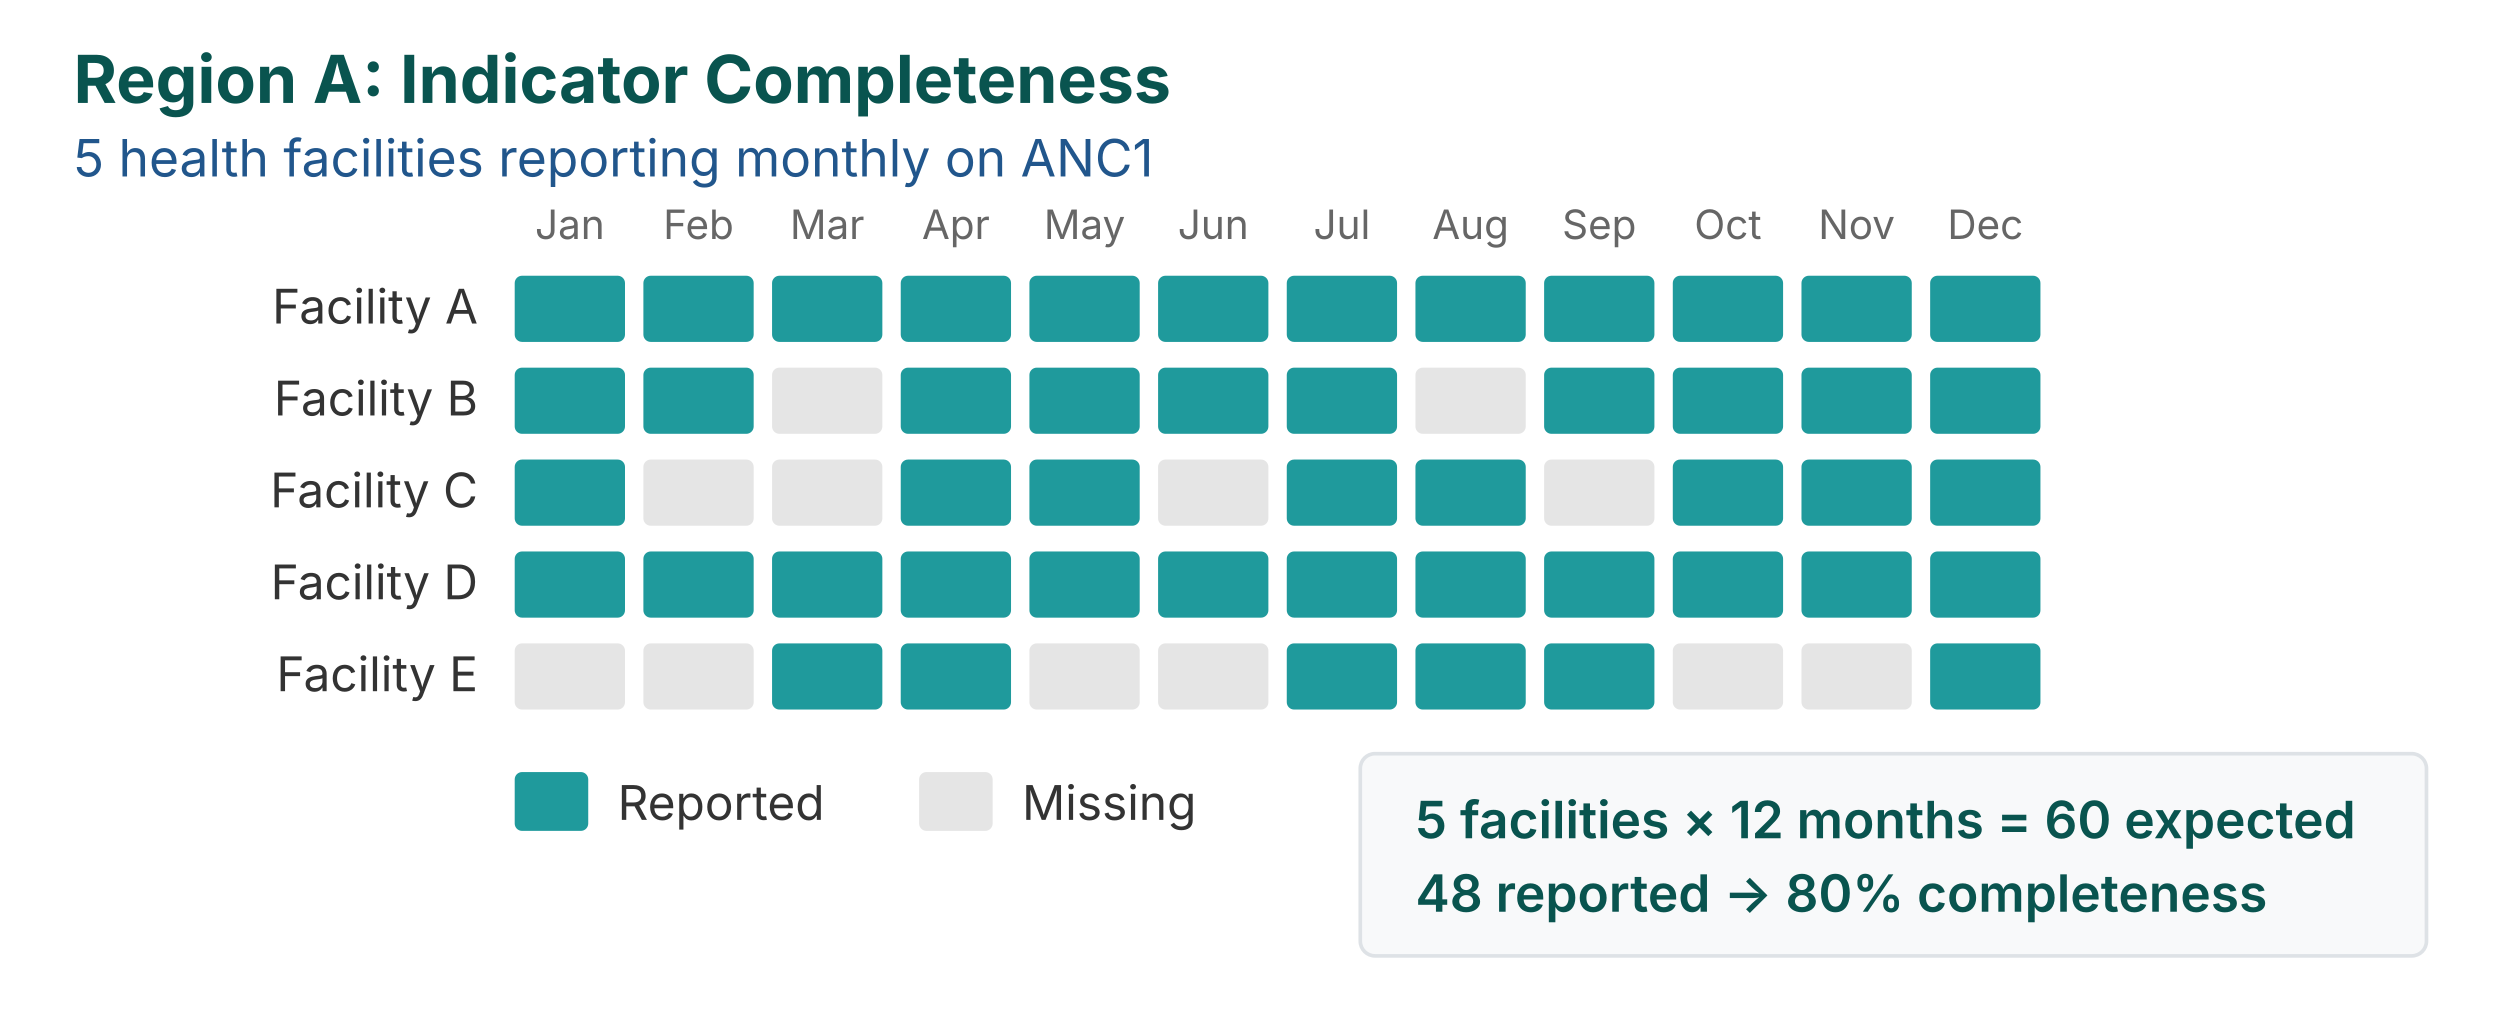
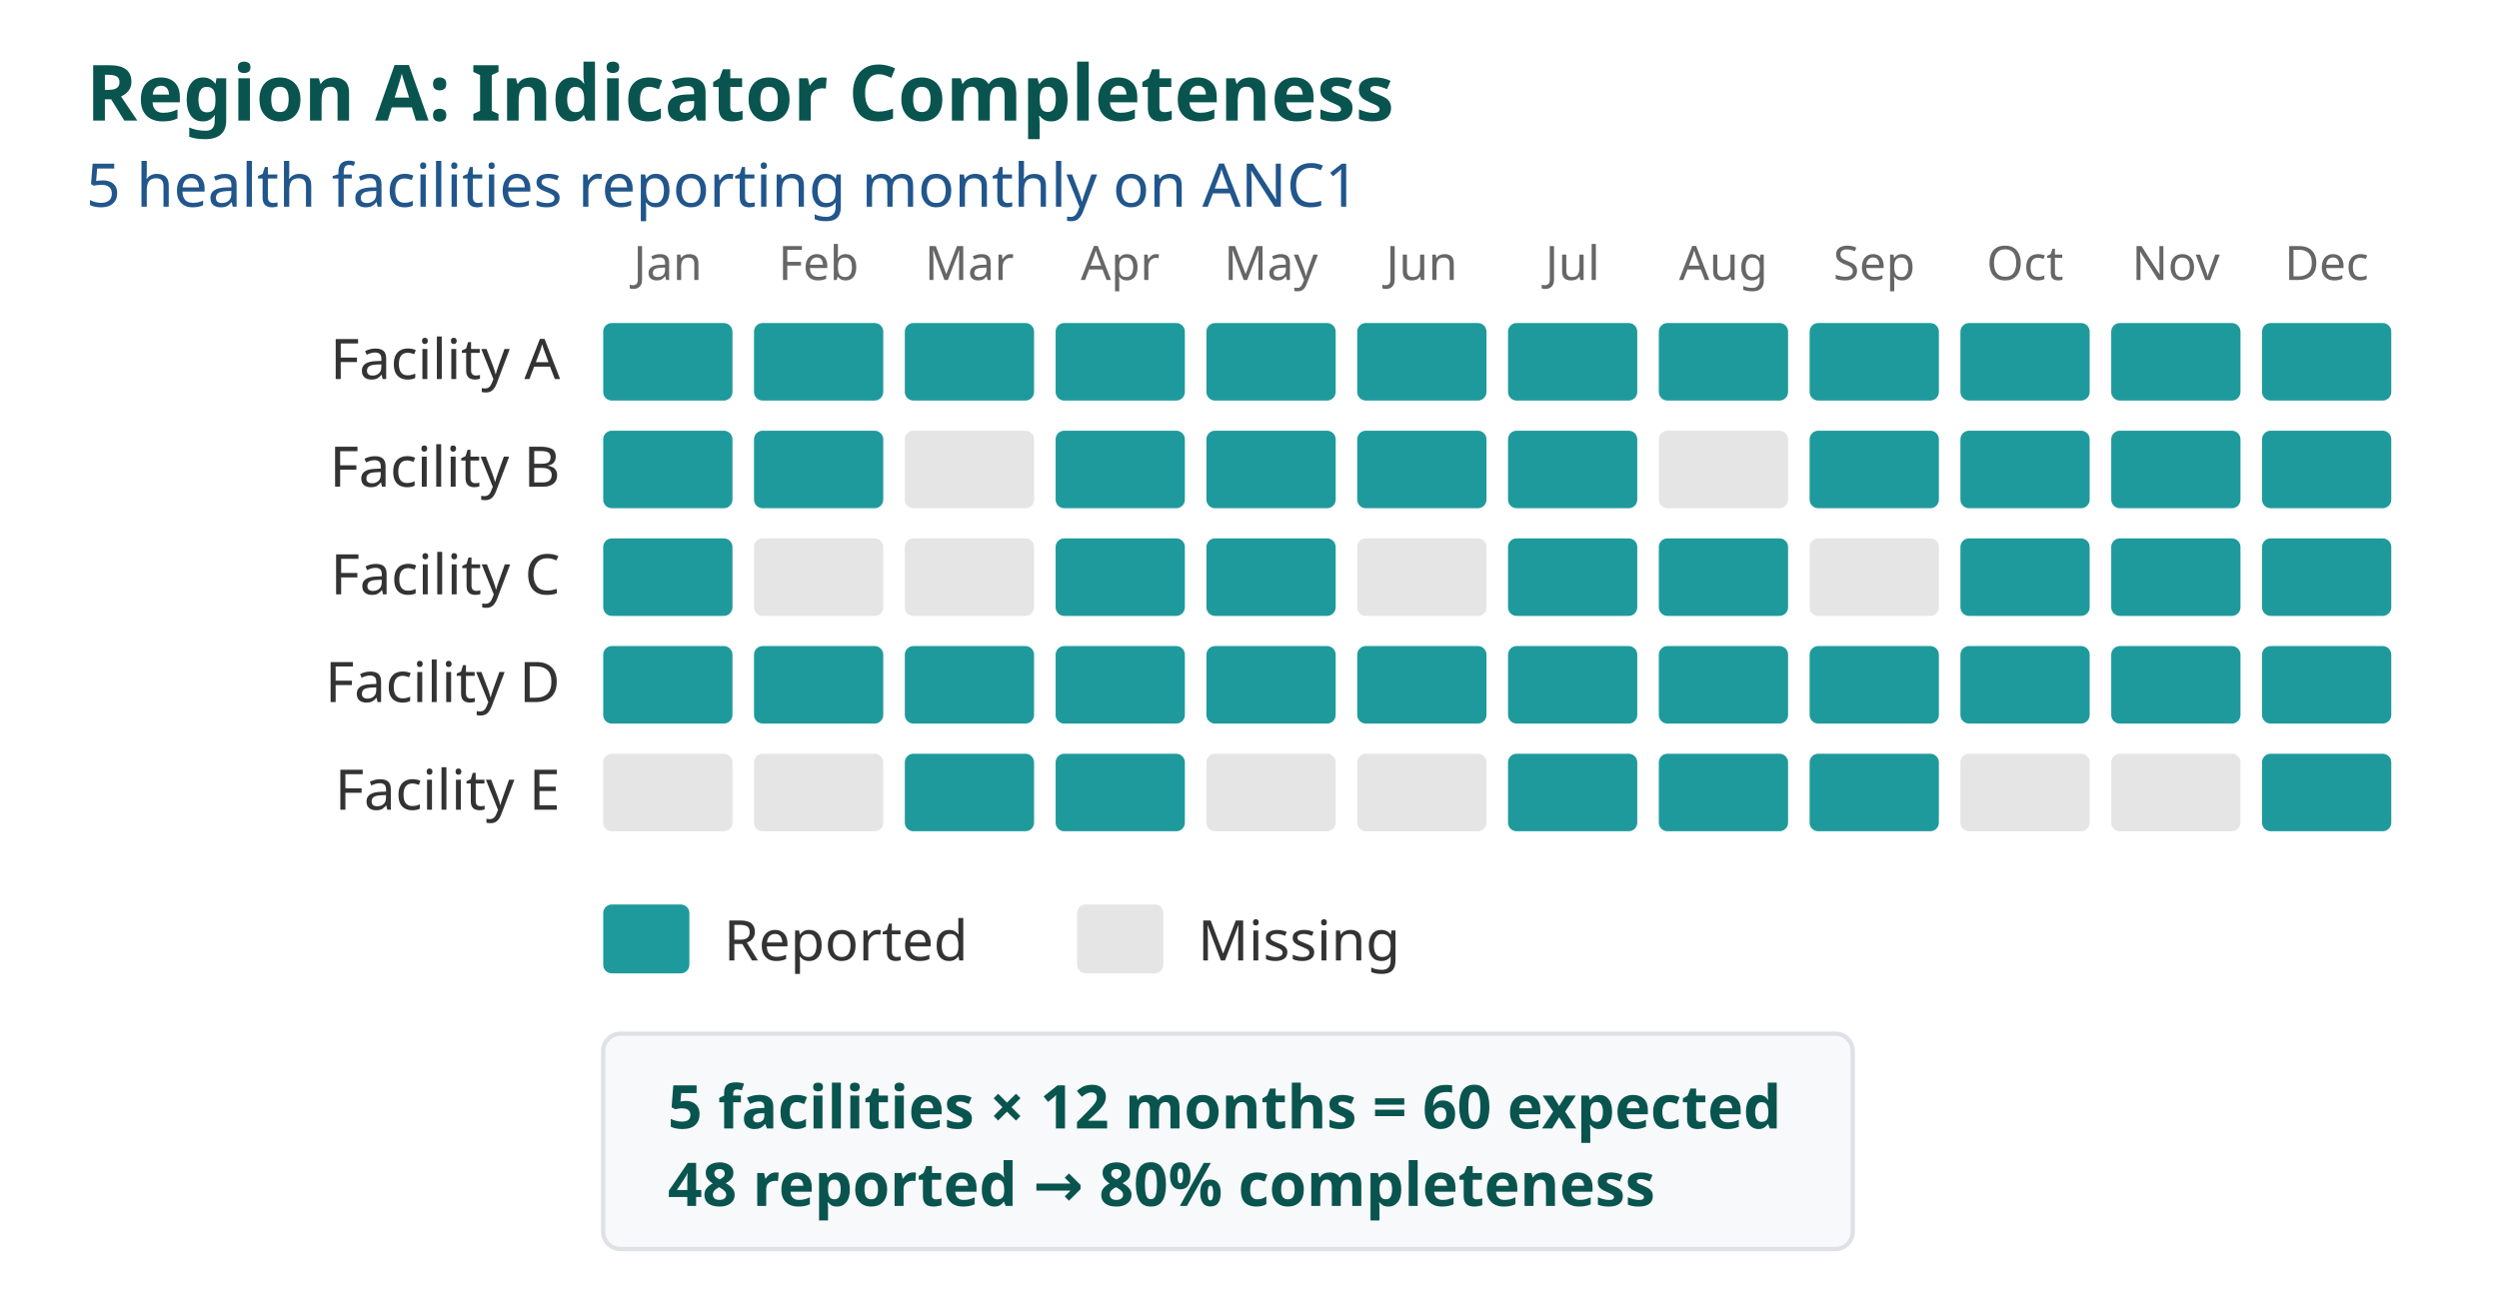
- <svg xmlns="http://www.w3.org/2000/svg" viewBox="0 0 680 280">
+ <svg xmlns="http://www.w3.org/2000/svg" viewBox="0 0 580 300">
  <defs>
    <style>
-       .title { font-family: 'Inter', sans-serif; font-size: 18px; font-weight: 700; fill: #09544F; }
-       .subtitle { font-family: 'Inter', sans-serif; font-size: 14px; fill: #21568C; }
-       .facility-label { font-family: 'Inter', sans-serif; font-size: 13px; fill: #333; text-anchor: end; }
-       .month-label { font-family: 'Inter', sans-serif; font-size: 11px; fill: #666; text-anchor: middle; }
+       .title { font-family: 'Poppins', sans-serif; font-size: 18px; font-weight: 700; fill: #09544F; }
+       .subtitle { font-family: 'Poppins', sans-serif; font-size: 14px; fill: #21568C; }
+       .facility-label { font-family: 'Poppins', sans-serif; font-size: 13px; fill: #333; text-anchor: end; }
+       .month-label { font-family: 'Poppins', sans-serif; font-size: 11px; fill: #666; text-anchor: middle; }
      .cell-reported { fill: #1F9A9C; }
      .cell-missing { fill: #E5E5E5; }
-       .legend-text { font-family: 'Inter', sans-serif; font-size: 13px; fill: #333; }
-       .stat-text { font-family: 'Inter', sans-serif; font-size: 14px; fill: #09544F; font-weight: 600; }
+       .legend-text { font-family: 'Poppins', sans-serif; font-size: 13px; fill: #333; }
+       .stat-text { font-family: 'Poppins', sans-serif; font-size: 14px; fill: #09544F; font-weight: 600; }
    </style>
  </defs>
  <text class="title" x="20" y="28">Region A: Indicator Completeness</text>
  <text class="subtitle" x="20" y="48">5 health facilities reporting monthly on ANC1</text>
  <text class="month-label" x="155" y="65">Jan</text>
  <text class="month-label" x="190" y="65">Feb</text>
  <text class="month-label" x="225" y="65">Mar</text>
  <text class="month-label" x="260" y="65">Apr</text>
  <text class="month-label" x="295" y="65">May</text>
  <text class="month-label" x="330" y="65">Jun</text>
  <text class="month-label" x="365" y="65">Jul</text>
  <text class="month-label" x="400" y="65">Aug</text>
  <text class="month-label" x="435" y="65">Sep</text>
  <text class="month-label" x="470" y="65">Oct</text>
  <text class="month-label" x="505" y="65">Nov</text>
  <text class="month-label" x="540" y="65">Dec</text>
  <text class="facility-label" x="130" y="88">Facility A</text>
  <rect class="cell-reported" x="140" y="75" width="30" height="18" rx="2" />
  <rect class="cell-reported" x="175" y="75" width="30" height="18" rx="2" />
  <rect class="cell-reported" x="210" y="75" width="30" height="18" rx="2" />
  <rect class="cell-reported" x="245" y="75" width="30" height="18" rx="2" />
  <rect class="cell-reported" x="280" y="75" width="30" height="18" rx="2" />
  <rect class="cell-reported" x="315" y="75" width="30" height="18" rx="2" />
  <rect class="cell-reported" x="350" y="75" width="30" height="18" rx="2" />
  <rect class="cell-reported" x="385" y="75" width="30" height="18" rx="2" />
  <rect class="cell-reported" x="420" y="75" width="30" height="18" rx="2" />
  <rect class="cell-reported" x="455" y="75" width="30" height="18" rx="2" />
  <rect class="cell-reported" x="490" y="75" width="30" height="18" rx="2" />
  <rect class="cell-reported" x="525" y="75" width="30" height="18" rx="2" />
  <text class="facility-label" x="130" y="113">Facility B</text>
  <rect class="cell-reported" x="140" y="100" width="30" height="18" rx="2" />
  <rect class="cell-reported" x="175" y="100" width="30" height="18" rx="2" />
  <rect class="cell-missing" x="210" y="100" width="30" height="18" rx="2" />
  <rect class="cell-reported" x="245" y="100" width="30" height="18" rx="2" />
  <rect class="cell-reported" x="280" y="100" width="30" height="18" rx="2" />
  <rect class="cell-reported" x="315" y="100" width="30" height="18" rx="2" />
  <rect class="cell-reported" x="350" y="100" width="30" height="18" rx="2" />
  <rect class="cell-missing" x="385" y="100" width="30" height="18" rx="2" />
  <rect class="cell-reported" x="420" y="100" width="30" height="18" rx="2" />
  <rect class="cell-reported" x="455" y="100" width="30" height="18" rx="2" />
  <rect class="cell-reported" x="490" y="100" width="30" height="18" rx="2" />
  <rect class="cell-reported" x="525" y="100" width="30" height="18" rx="2" />
  <text class="facility-label" x="130" y="138">Facility C</text>
  <rect class="cell-reported" x="140" y="125" width="30" height="18" rx="2" />
  <rect class="cell-missing" x="175" y="125" width="30" height="18" rx="2" />
  <rect class="cell-missing" x="210" y="125" width="30" height="18" rx="2" />
  <rect class="cell-reported" x="245" y="125" width="30" height="18" rx="2" />
  <rect class="cell-reported" x="280" y="125" width="30" height="18" rx="2" />
  <rect class="cell-missing" x="315" y="125" width="30" height="18" rx="2" />
  <rect class="cell-reported" x="350" y="125" width="30" height="18" rx="2" />
  <rect class="cell-reported" x="385" y="125" width="30" height="18" rx="2" />
  <rect class="cell-missing" x="420" y="125" width="30" height="18" rx="2" />
  <rect class="cell-reported" x="455" y="125" width="30" height="18" rx="2" />
  <rect class="cell-reported" x="490" y="125" width="30" height="18" rx="2" />
  <rect class="cell-reported" x="525" y="125" width="30" height="18" rx="2" />
  <text class="facility-label" x="130" y="163">Facility D</text>
  <rect class="cell-reported" x="140" y="150" width="30" height="18" rx="2" />
  <rect class="cell-reported" x="175" y="150" width="30" height="18" rx="2" />
  <rect class="cell-reported" x="210" y="150" width="30" height="18" rx="2" />
  <rect class="cell-reported" x="245" y="150" width="30" height="18" rx="2" />
  <rect class="cell-reported" x="280" y="150" width="30" height="18" rx="2" />
  <rect class="cell-reported" x="315" y="150" width="30" height="18" rx="2" />
  <rect class="cell-reported" x="350" y="150" width="30" height="18" rx="2" />
  <rect class="cell-reported" x="385" y="150" width="30" height="18" rx="2" />
  <rect class="cell-reported" x="420" y="150" width="30" height="18" rx="2" />
  <rect class="cell-reported" x="455" y="150" width="30" height="18" rx="2" />
  <rect class="cell-reported" x="490" y="150" width="30" height="18" rx="2" />
  <rect class="cell-reported" x="525" y="150" width="30" height="18" rx="2" />
  <text class="facility-label" x="130" y="188">Facility E</text>
  <rect class="cell-missing" x="140" y="175" width="30" height="18" rx="2" />
  <rect class="cell-missing" x="175" y="175" width="30" height="18" rx="2" />
  <rect class="cell-reported" x="210" y="175" width="30" height="18" rx="2" />
  <rect class="cell-reported" x="245" y="175" width="30" height="18" rx="2" />
  <rect class="cell-missing" x="280" y="175" width="30" height="18" rx="2" />
  <rect class="cell-missing" x="315" y="175" width="30" height="18" rx="2" />
  <rect class="cell-reported" x="350" y="175" width="30" height="18" rx="2" />
  <rect class="cell-reported" x="385" y="175" width="30" height="18" rx="2" />
  <rect class="cell-reported" x="420" y="175" width="30" height="18" rx="2" />
  <rect class="cell-missing" x="455" y="175" width="30" height="18" rx="2" />
  <rect class="cell-missing" x="490" y="175" width="30" height="18" rx="2" />
  <rect class="cell-reported" x="525" y="175" width="30" height="18" rx="2" />
  <rect class="cell-reported" x="140" y="210" width="20" height="16" rx="2" />
  <text class="legend-text" x="168" y="223">Reported</text>
  <rect class="cell-missing" x="250" y="210" width="20" height="16" rx="2" />
  <text class="legend-text" x="278" y="223">Missing</text>
-   <rect x="370" y="205" width="290" height="55" fill="#f8f9fa" stroke="#dee2e6" rx="4" />
-   <text class="stat-text" x="385" y="228">5 facilities × 12 months = 60 expected</text>
-   <text class="stat-text" x="385" y="248">48 reported → 80% completeness</text>
+   <rect x="140" y="240" width="290" height="50" fill="#f8f9fa" stroke="#dee2e6" rx="4" />
+   <text class="stat-text" x="155" y="262">5 facilities × 12 months = 60 expected</text>
+   <text class="stat-text" x="155" y="280">48 reported → 80% completeness</text>
</svg>
